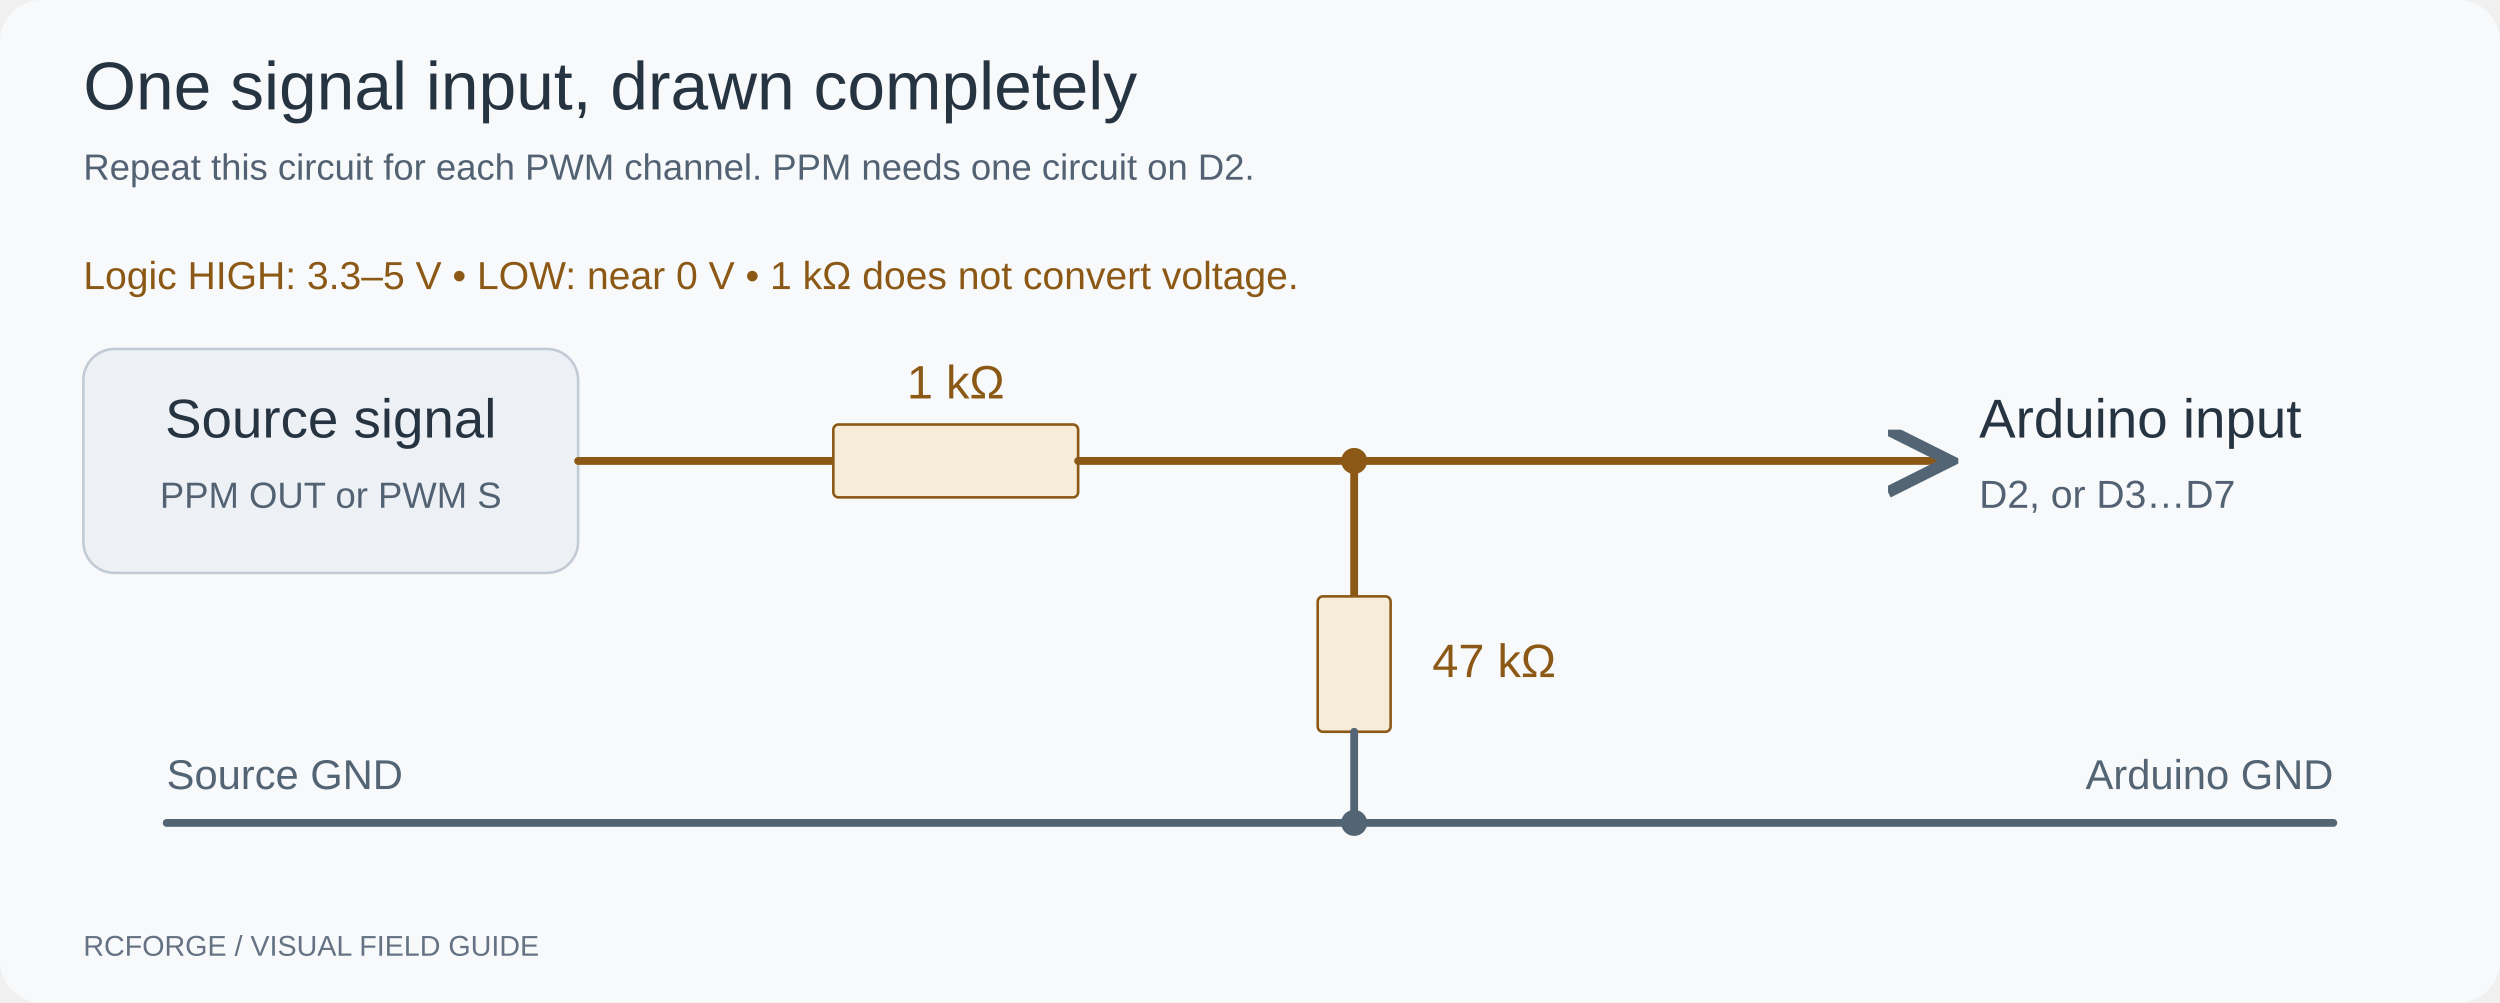
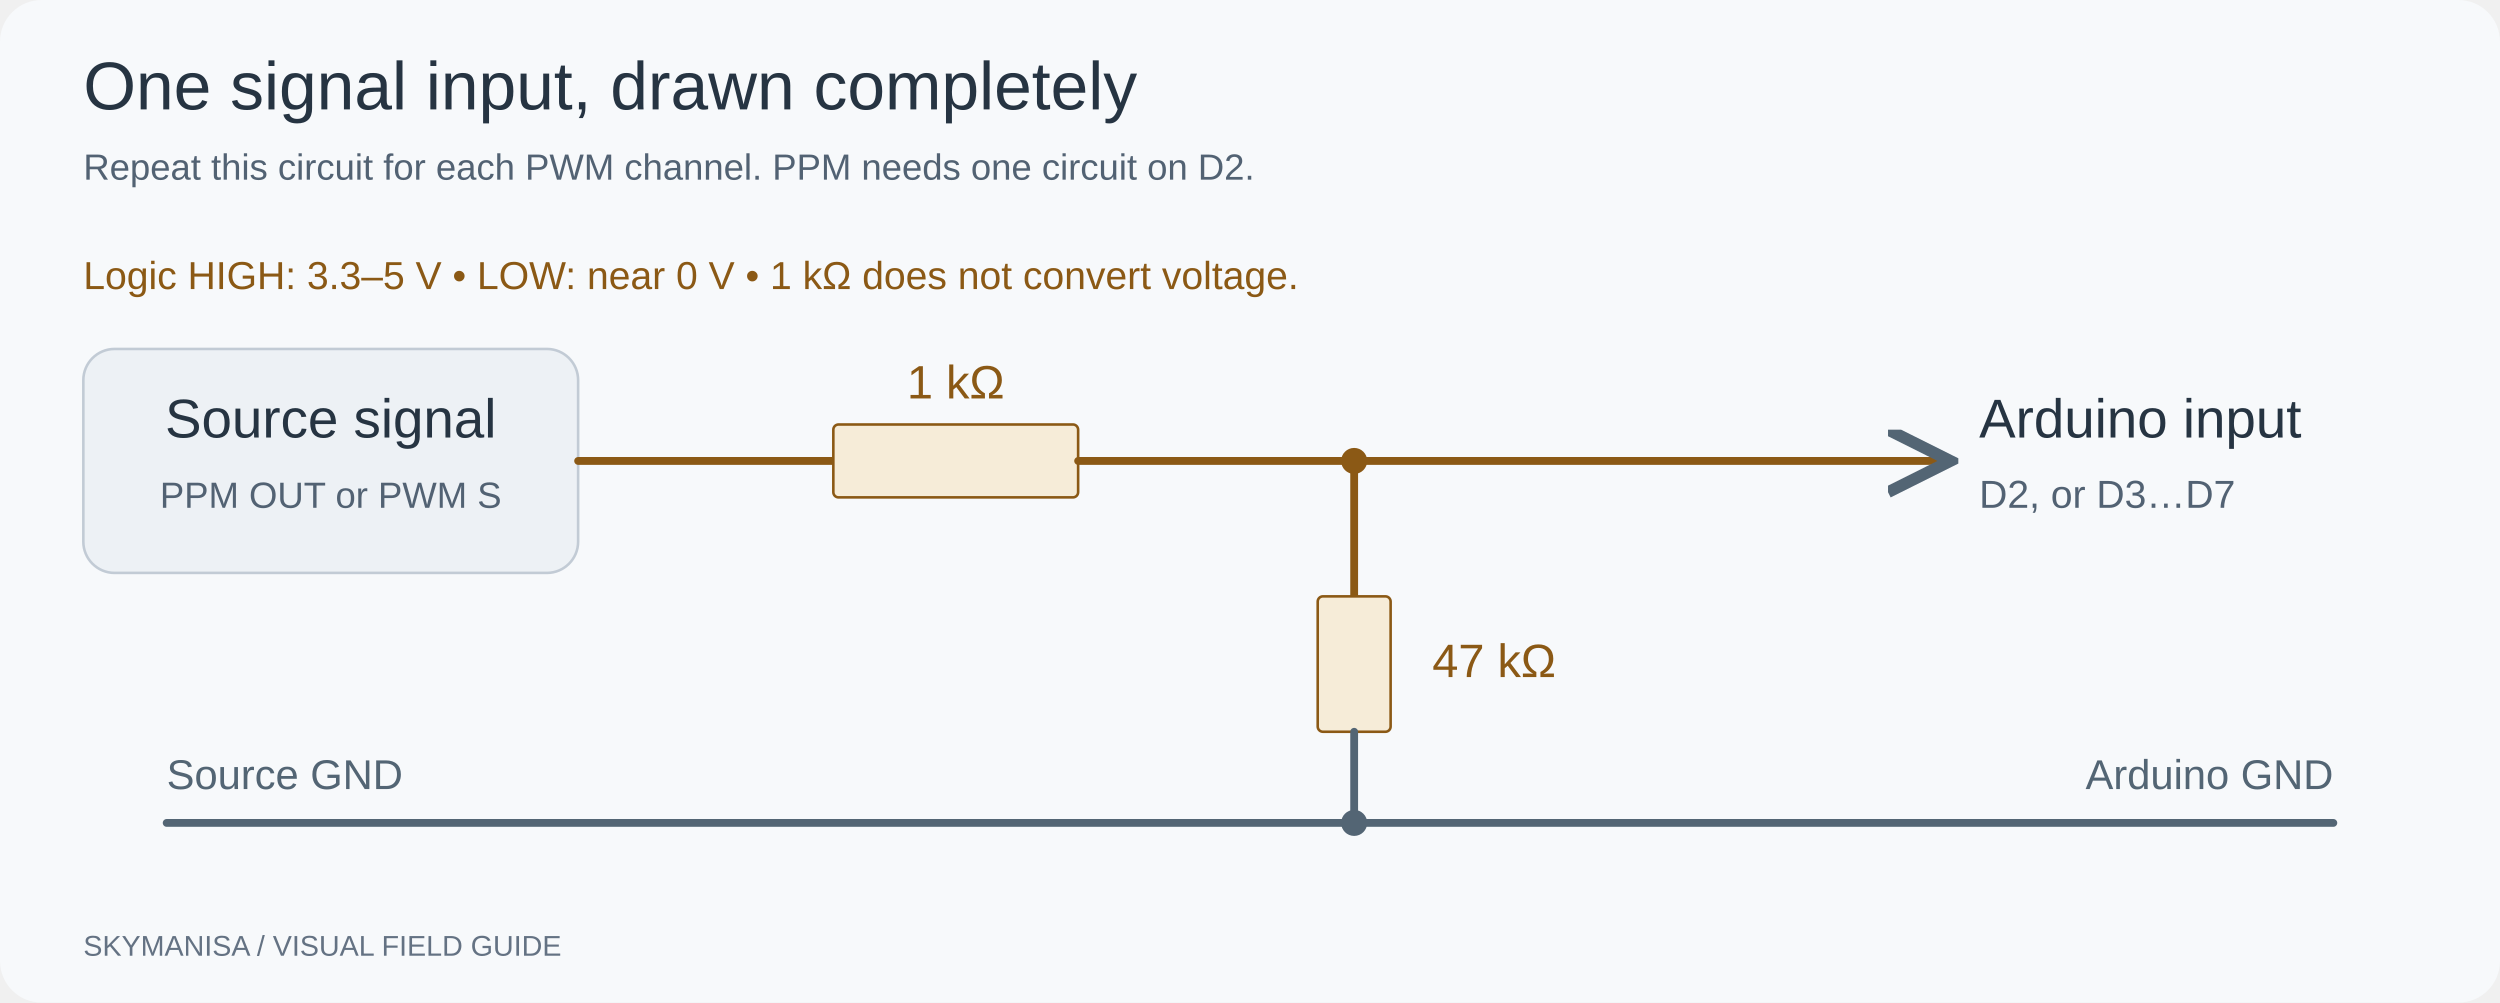
<svg xmlns="http://www.w3.org/2000/svg" width="960" height="385" viewBox="0 0 960 385" role="img" aria-labelledby="title desc">
  <defs>
    <marker id="arrow" markerWidth="9" markerHeight="9" refX="7" refY="4" orient="auto-start-reverse">
      <path d="M0 0 8 4 0 8" fill="none" stroke="#536574" stroke-width="1.5" />
    </marker>
  </defs>
  <style>text{font-family:Arial,Helvetica,sans-serif}.controller-shell{fill:#30343b;stroke:#9ba0ab;stroke-width:1.2}.controller-well{fill:#11141a;stroke:#555d69;stroke-width:1.2}.controller-thumb{fill:#404754;stroke:#949caa}.thumb-inset{fill:#252b34;stroke:#697181}.controller-grip{fill:#222832;stroke:#48505e}.controller-outline{fill:none;stroke:#adb4bf;stroke-width:3;stroke-linecap:round}.controller-detail,.thumb-center{fill:none;stroke:#929aa8;stroke-width:1}.gimbal-guide{stroke:#69717d;stroke-width:.6}.controller-screen{fill:#141921;stroke:#858c99}.screen-lines{stroke:#82928c;stroke-width:1.5}.device-led{fill:#b5d1a3}.controller-glyph{font-size:9px;fill:#f4f4f6;text-anchor:middle}.controller-channel-label{font-size:7px;fill:#b5bac4;text-anchor:middle}.controller-caption{display:none}.keyboard-body{fill:#101319;stroke:#414956}.keyboard-key rect{fill:#1b2028;stroke:#3b4350}.keyboard-key text{text-anchor:middle}.key-letter{font-size:12px;fill:#7e8795}.key-function{font-size:7.5px;fill:#e4e9f0}.mapped .key-letter{fill:#fff}.mapped.flight rect{fill:#273e49;stroke:#7fa7b9}.mapped.power rect{fill:#4b3e29;stroke:#d1b479}.mapped.session rect{fill:#354336;stroke:#8ab193}.mapped.view rect{fill:#3f364c;stroke:#ac97c6}</style>
  <rect width="960" height="385" rx="16" fill="#f7f9fb" />
  <text x="32" y="42" font-size="26" fill="#263442" text-anchor="start">One signal input, drawn completely</text>
  <text x="32" y="69" font-size="14" fill="#526273" text-anchor="start">Repeat this circuit for each PWM channel. PPM needs one circuit on D2.</text>
  <rect x="32" y="134" width="190" height="86" rx="12" fill="#edf1f5" stroke="#c2cbd5" />
  <text x="127" y="168" font-size="21" fill="#263442" text-anchor="middle">Source signal</text>
  <text x="127" y="195" font-size="14" fill="#526273" text-anchor="middle">PPM OUT or PWM S</text>
  <path d="M222 177h98" fill="none" stroke="#8b5915" stroke-width="3" stroke-linecap="round" stroke-linejoin="round" />
  <rect x="320" y="163" width="94" height="28" rx="2" fill="#f6ecd8" stroke="#8b5915" />
  <text x="367" y="153" font-size="18" fill="#8b5915" text-anchor="middle">1 kΩ</text>
  <path d="M414 177H746" fill="none" stroke="#8b5915" stroke-width="3" stroke-linecap="round" stroke-linejoin="round" marker-end="url(#arrow)" />
  <circle cx="520" cy="177" r="5" fill="#8b5915" />
  <text x="760" y="168" font-size="21" fill="#263442" text-anchor="start">Arduino input</text>
  <text x="760" y="195" font-size="15" fill="#526273" text-anchor="start">D2, or D3…D7</text>
  <path d="M520 177v52" fill="none" stroke="#8b5915" stroke-width="3" stroke-linecap="round" stroke-linejoin="round" />
  <rect x="506" y="229" width="28" height="52" rx="2" fill="#f6ecd8" stroke="#8b5915" />
  <text x="550" y="260" font-size="18" fill="#8b5915" text-anchor="start">47 kΩ</text>
  <path d="M520 281v35" fill="none" stroke="#536574" stroke-width="3" stroke-linecap="round" stroke-linejoin="round" />
  <path d="M64 316H896" fill="none" stroke="#536574" stroke-width="3" stroke-linecap="round" stroke-linejoin="round" />
  <circle cx="520" cy="316" r="5" fill="#536574" />
  <text x="64" y="303" font-size="16" fill="#536574" text-anchor="start">Source GND</text>
  <text x="896" y="303" font-size="16" fill="#536574" text-anchor="end">Arduino GND</text>
  <text x="32" y="111" font-size="15" fill="#8b5915" text-anchor="start">Logic HIGH: 3.3–5 V • LOW: near 0 V • 1 kΩ does not convert voltage.</text>
-   <text x="32" y="367" font-size="11" fill="#647283" text-anchor="start">RCFORGE  /  VISUAL FIELD GUIDE</text>
+   <text x="32" y="367" font-size="11" fill="#647283" text-anchor="start">SKYMANISA  /  VISUAL FIELD GUIDE</text>
  <style>.keyboard-body{fill:#e5ebf0;stroke:#8c9bab}.keyboard-key rect{fill:#f8fafb;stroke:#c2cbd5}.key-letter{fill:#607182}.key-function,.mapped .key-letter{fill:#263442}.mapped.flight rect{fill:#dbeaf0;stroke:#547f91}.mapped.power rect{fill:#f6ecd8;stroke:#987032}.mapped.session rect{fill:#e2ecdf;stroke:#64865e}.mapped.view rect{fill:#ebe4f3;stroke:#8b74a4}</style>
</svg>
